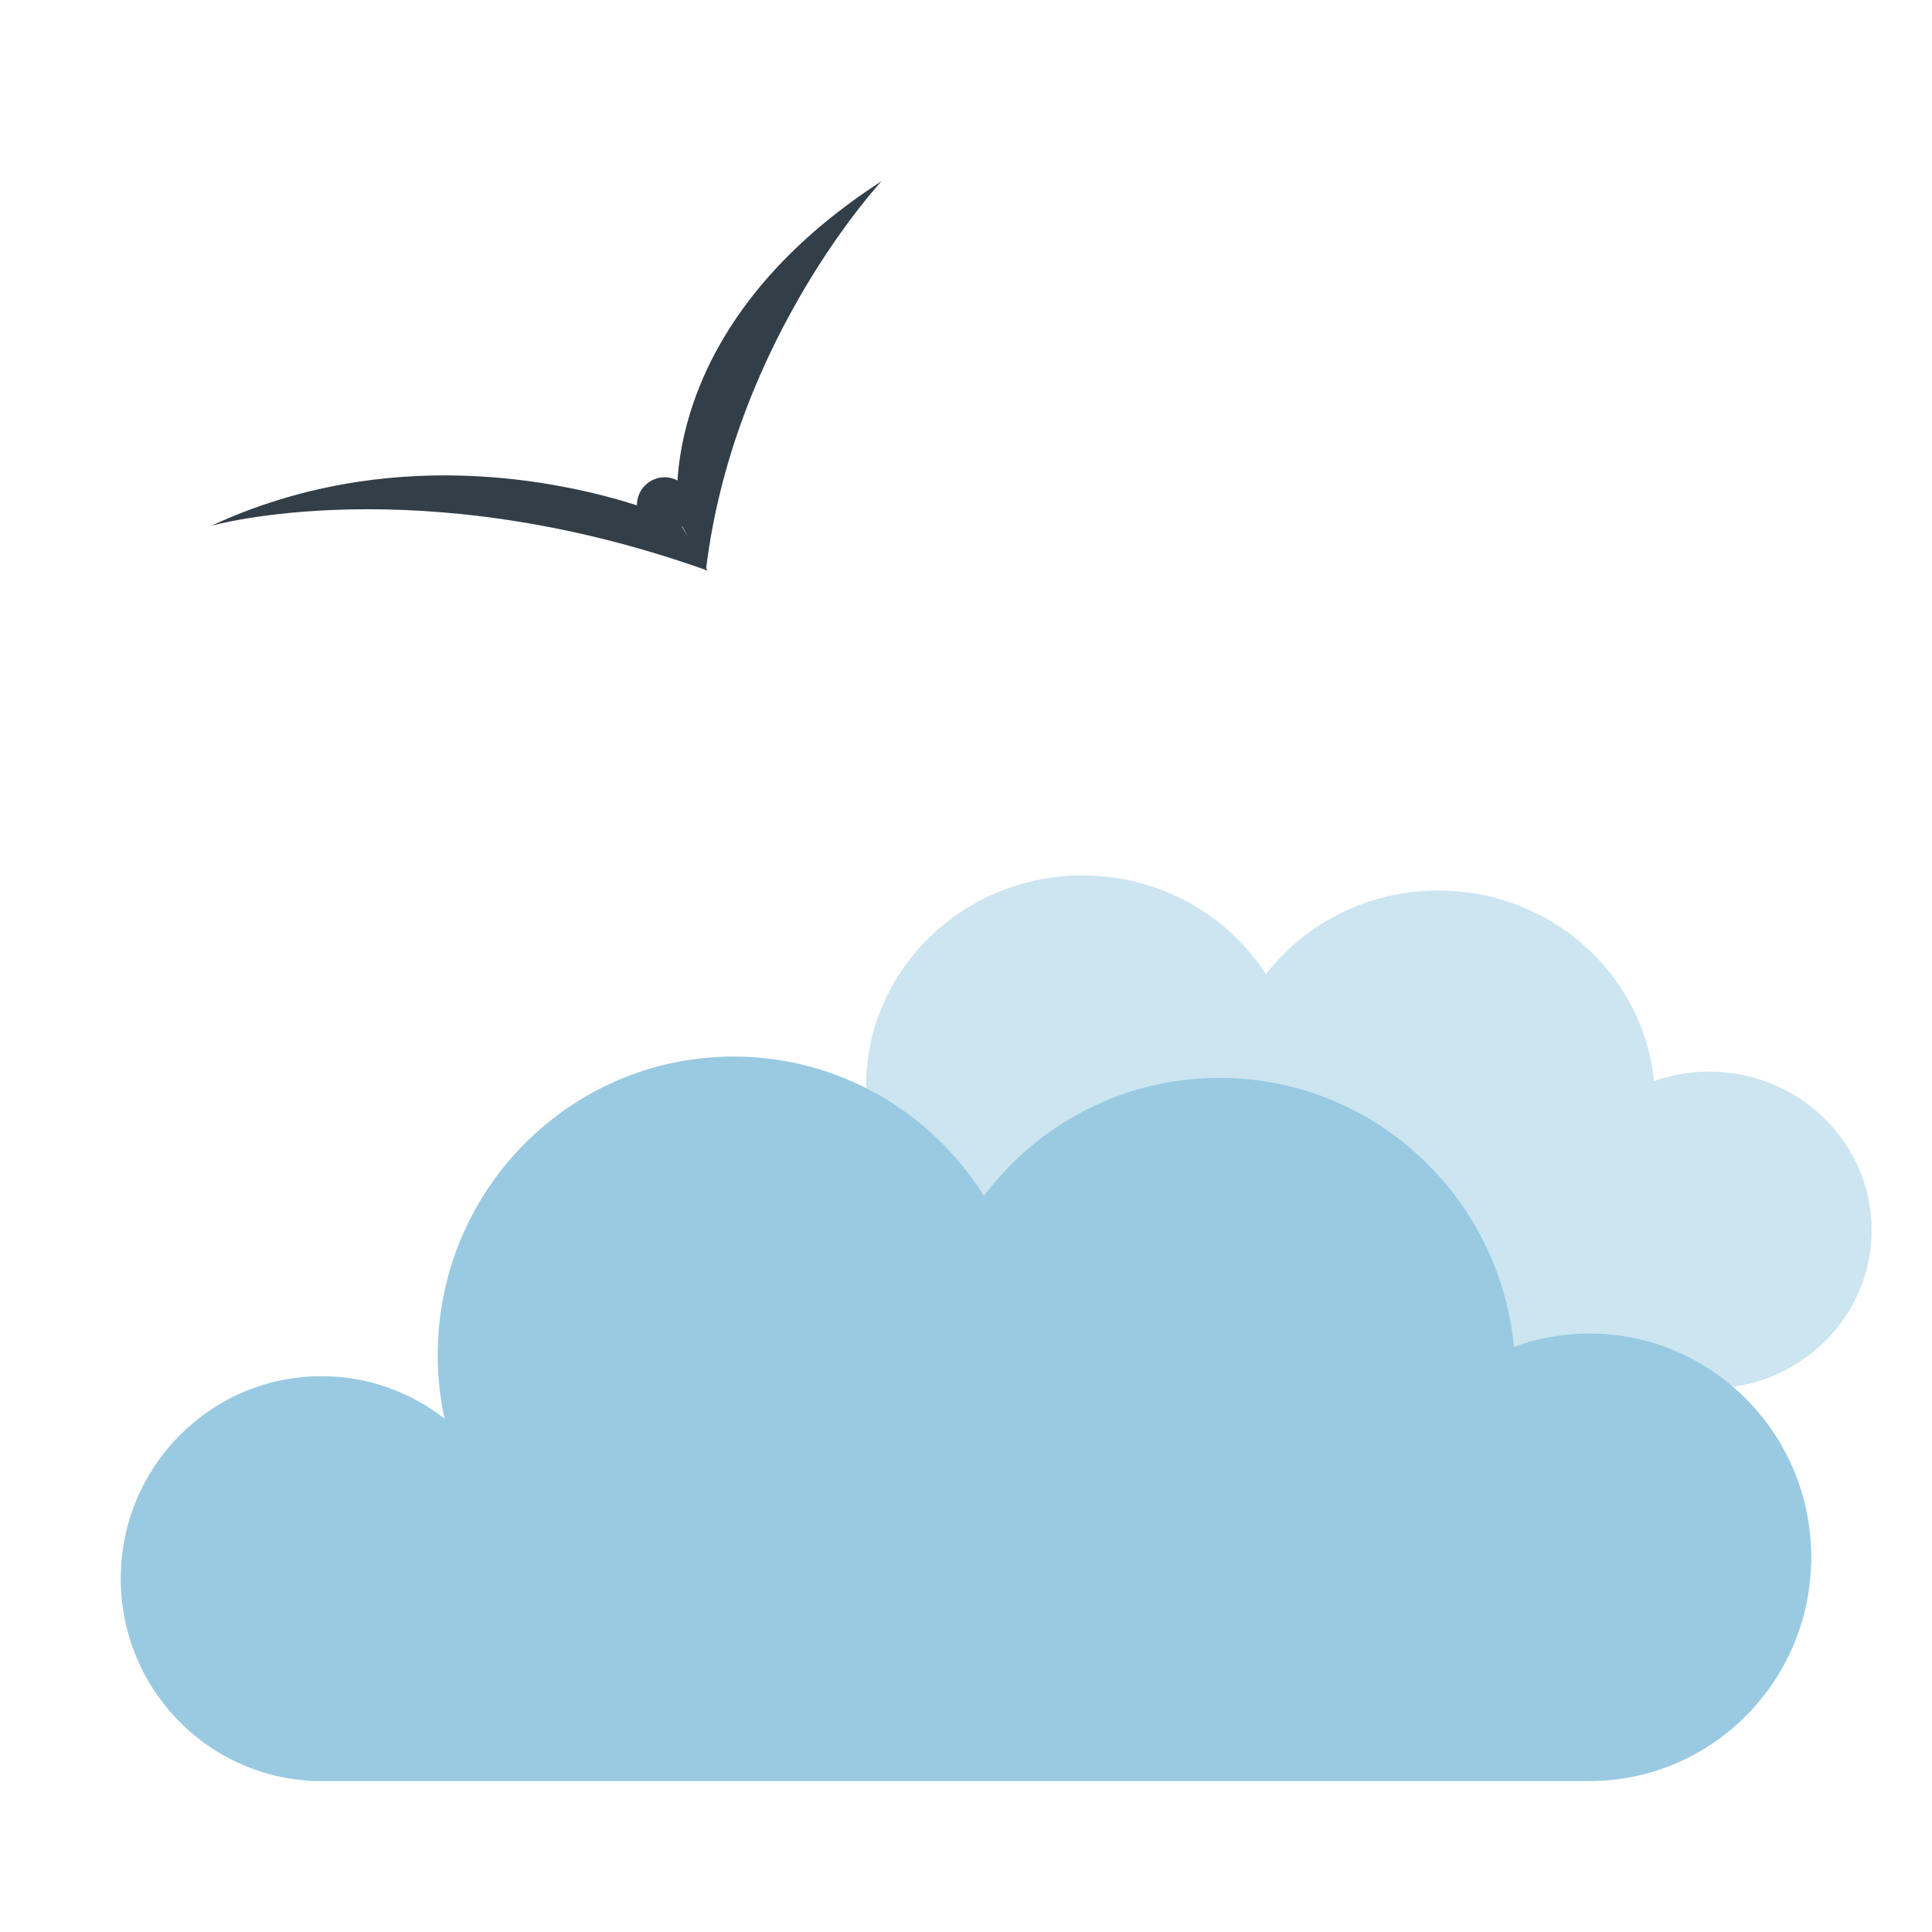
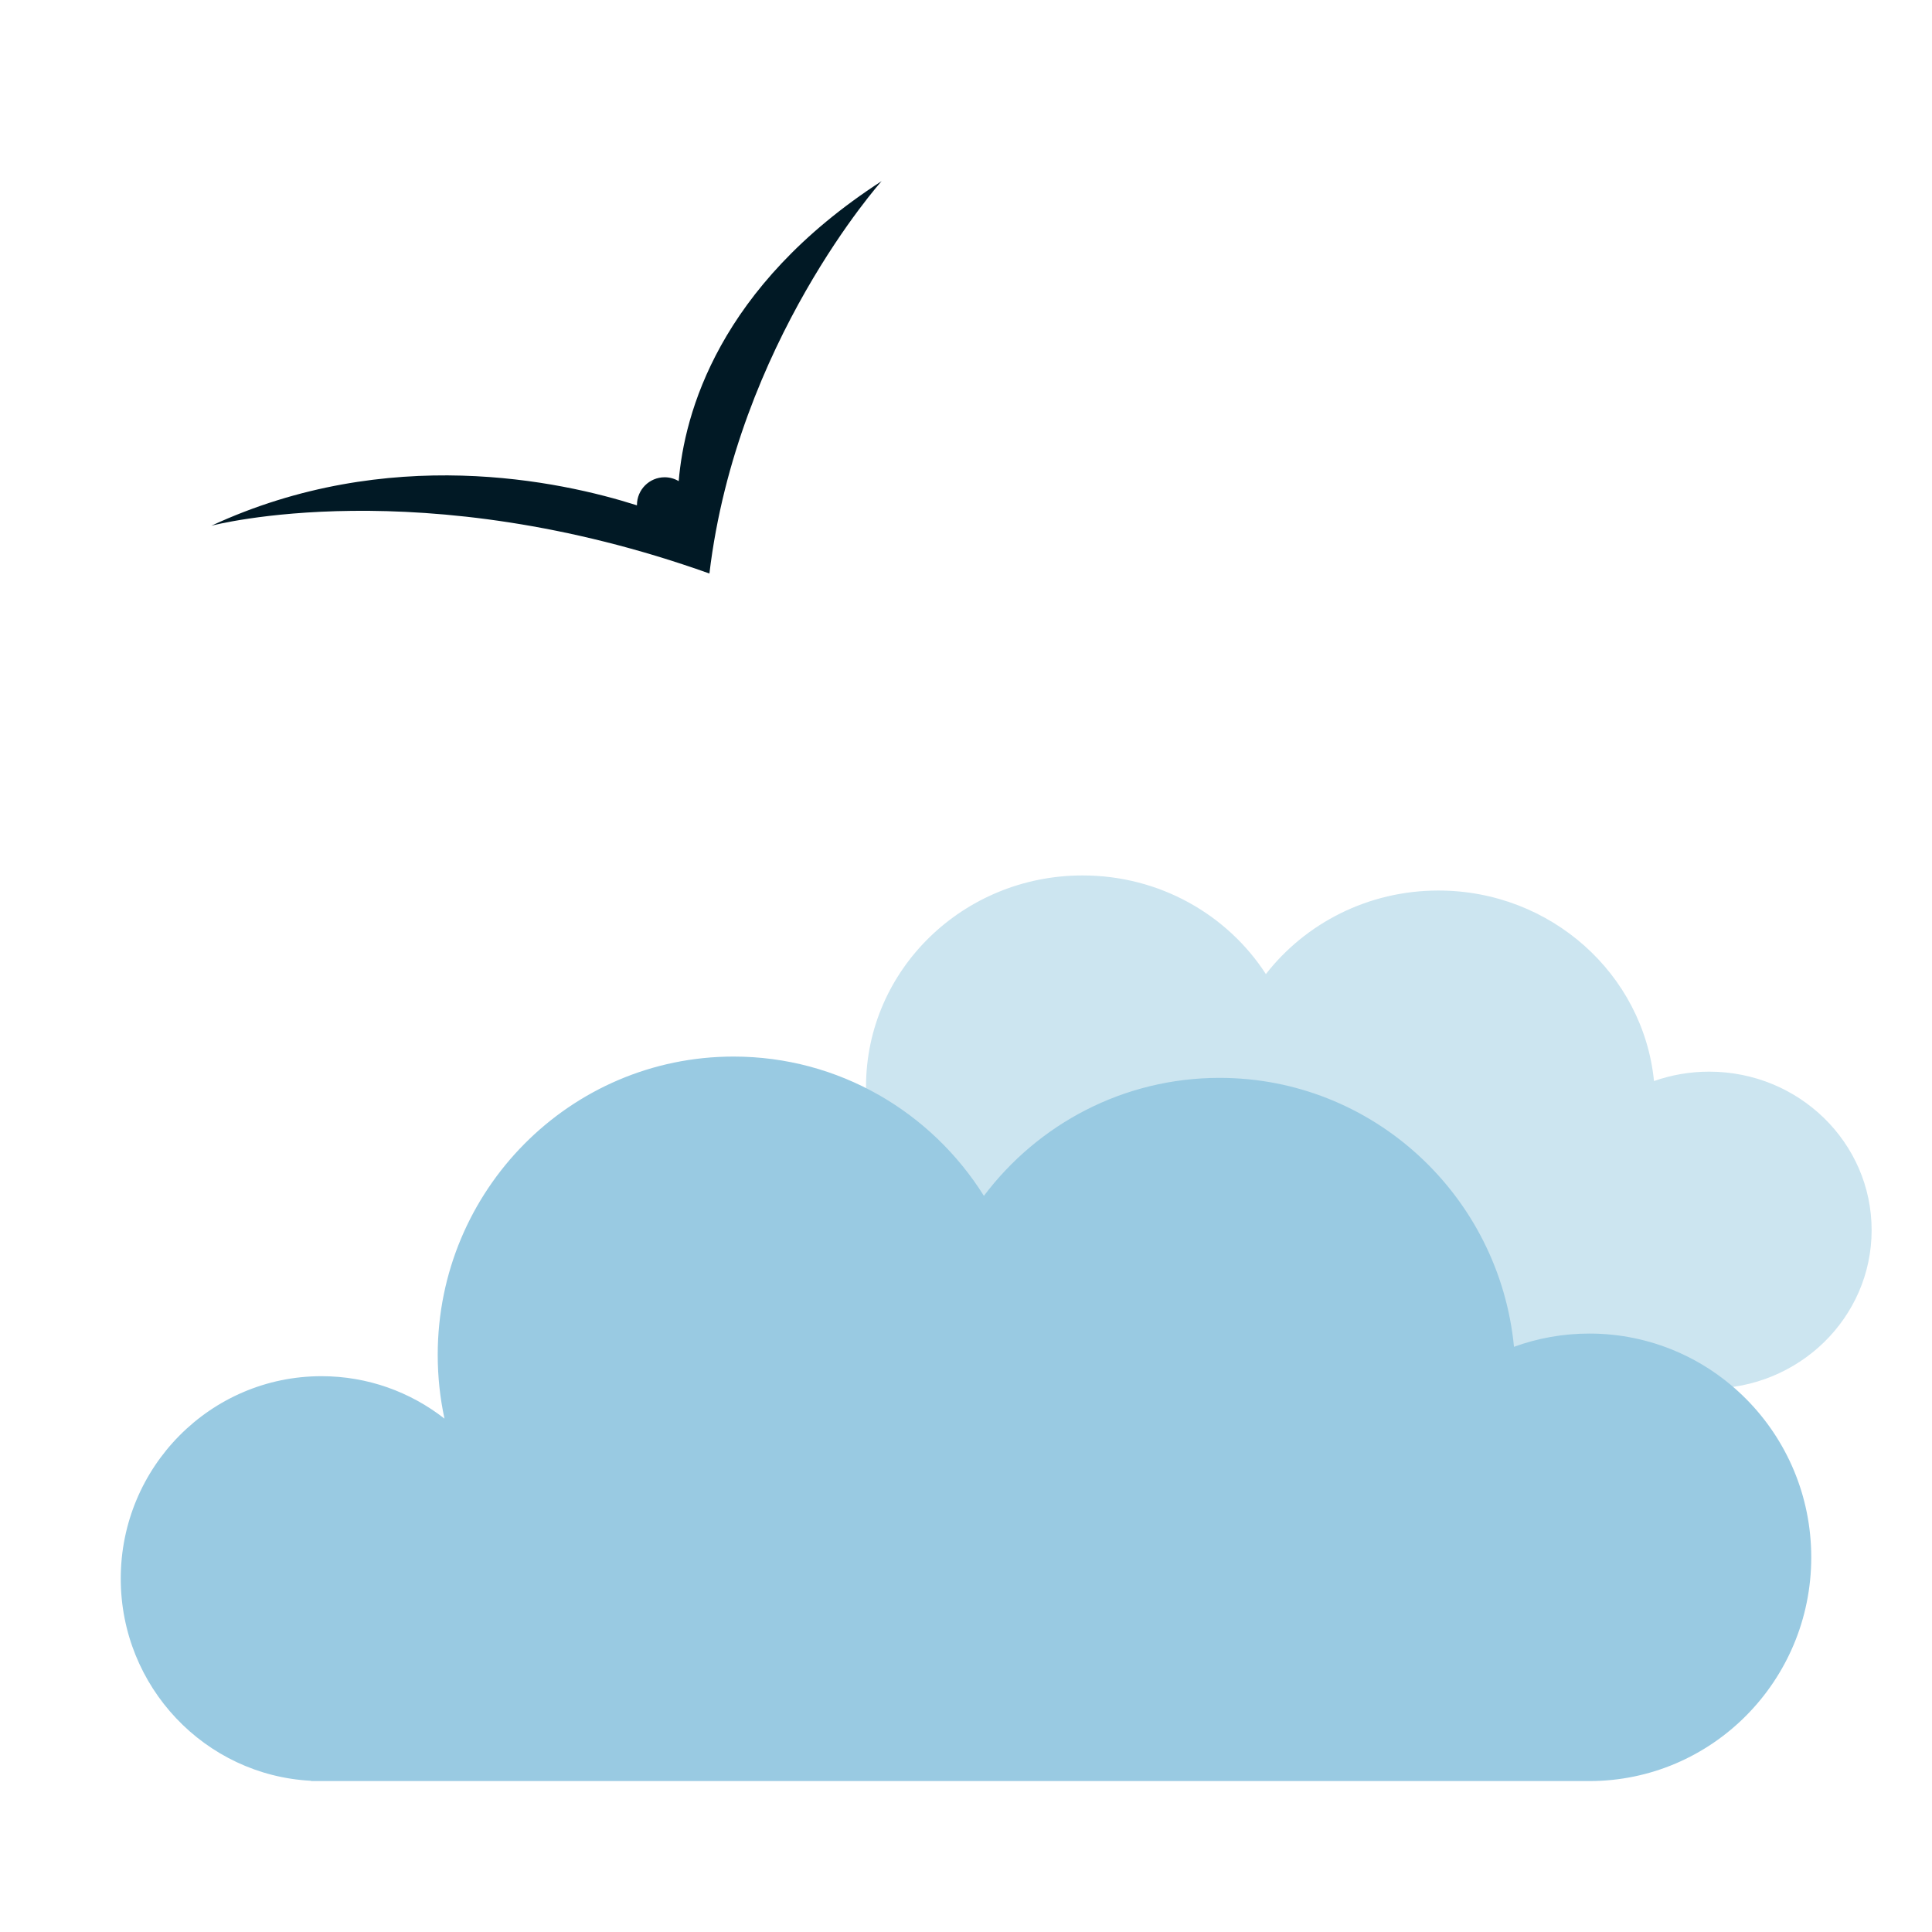
<svg xmlns="http://www.w3.org/2000/svg" width="64" height="64" viewBox="0 0 64 64" fill="none">
  <path d="M56.619 46H25.613L25.616 45.994C23.045 45.866 21 43.791 21 41.25C21 38.627 23.18 36.5 25.869 36.5C26.993 36.5 28.028 36.871 28.852 37.495C28.744 37.014 28.688 36.513 28.688 36C28.688 32.134 31.9 29 35.862 29C38.419 29 40.663 30.304 41.934 32.268C43.245 30.586 45.317 29.5 47.65 29.5C51.374 29.5 54.436 32.268 54.791 35.811C55.361 35.61 55.977 35.5 56.619 35.5C59.591 35.5 62 37.85 62 40.75C62 43.65 59.591 46 56.619 46Z" fill="#CCE5F0" />
  <path d="M52.65 59H10.3L10.305 58.991C6.793 58.81 4 55.881 4 52.294C4 48.591 6.977 45.588 10.65 45.588C12.185 45.588 13.599 46.113 14.724 46.994C14.577 46.313 14.5 45.607 14.5 44.882C14.5 39.425 18.888 35 24.3 35C27.792 35 30.857 36.842 32.593 39.614C34.383 37.239 37.214 35.706 40.4 35.706C45.487 35.706 49.668 39.614 50.153 44.615C50.932 44.331 51.773 44.176 52.65 44.176C56.709 44.176 60 47.495 60 51.588C60 55.682 56.709 59 52.65 59Z" fill="#99CAE2" />
-   <path d="M29.205 6C29.205 6 24.331 11.215 23.393 18.82L23.439 18.9C23.421 18.894 23.402 18.887 23.384 18.881C23.383 18.887 23.383 18.894 23.382 18.9L23.368 18.876C13.837 15.494 7.03 17.408 7 17.416C12.861 14.698 18.564 15.932 21.1 16.74C21.1 16.736 21.1 16.732 21.1 16.729C21.1 16.222 21.51 15.811 22.017 15.81C22.17 15.81 22.315 15.848 22.442 15.915C22.578 13.848 23.601 9.626 29.205 6ZM22.601 17.436C22.596 17.439 22.591 17.442 22.587 17.445L22.803 17.814L22.601 17.436Z" fill="#323E48" />
+   <path d="M29.205 6C29.205 6 24.414 11.351 23.5 19L23.499 18.998C13.93 15.581 7.029 17.408 7 17.416C12.861 14.698 18.564 15.932 21.1 16.74C21.1 16.736 21.1 16.732 21.1 16.729C21.1 16.222 21.51 15.811 22.017 15.81C22.187 15.81 22.347 15.857 22.483 15.938C22.668 13.711 23.793 9.502 29.205 6Z" fill="#011925" />
</svg>
